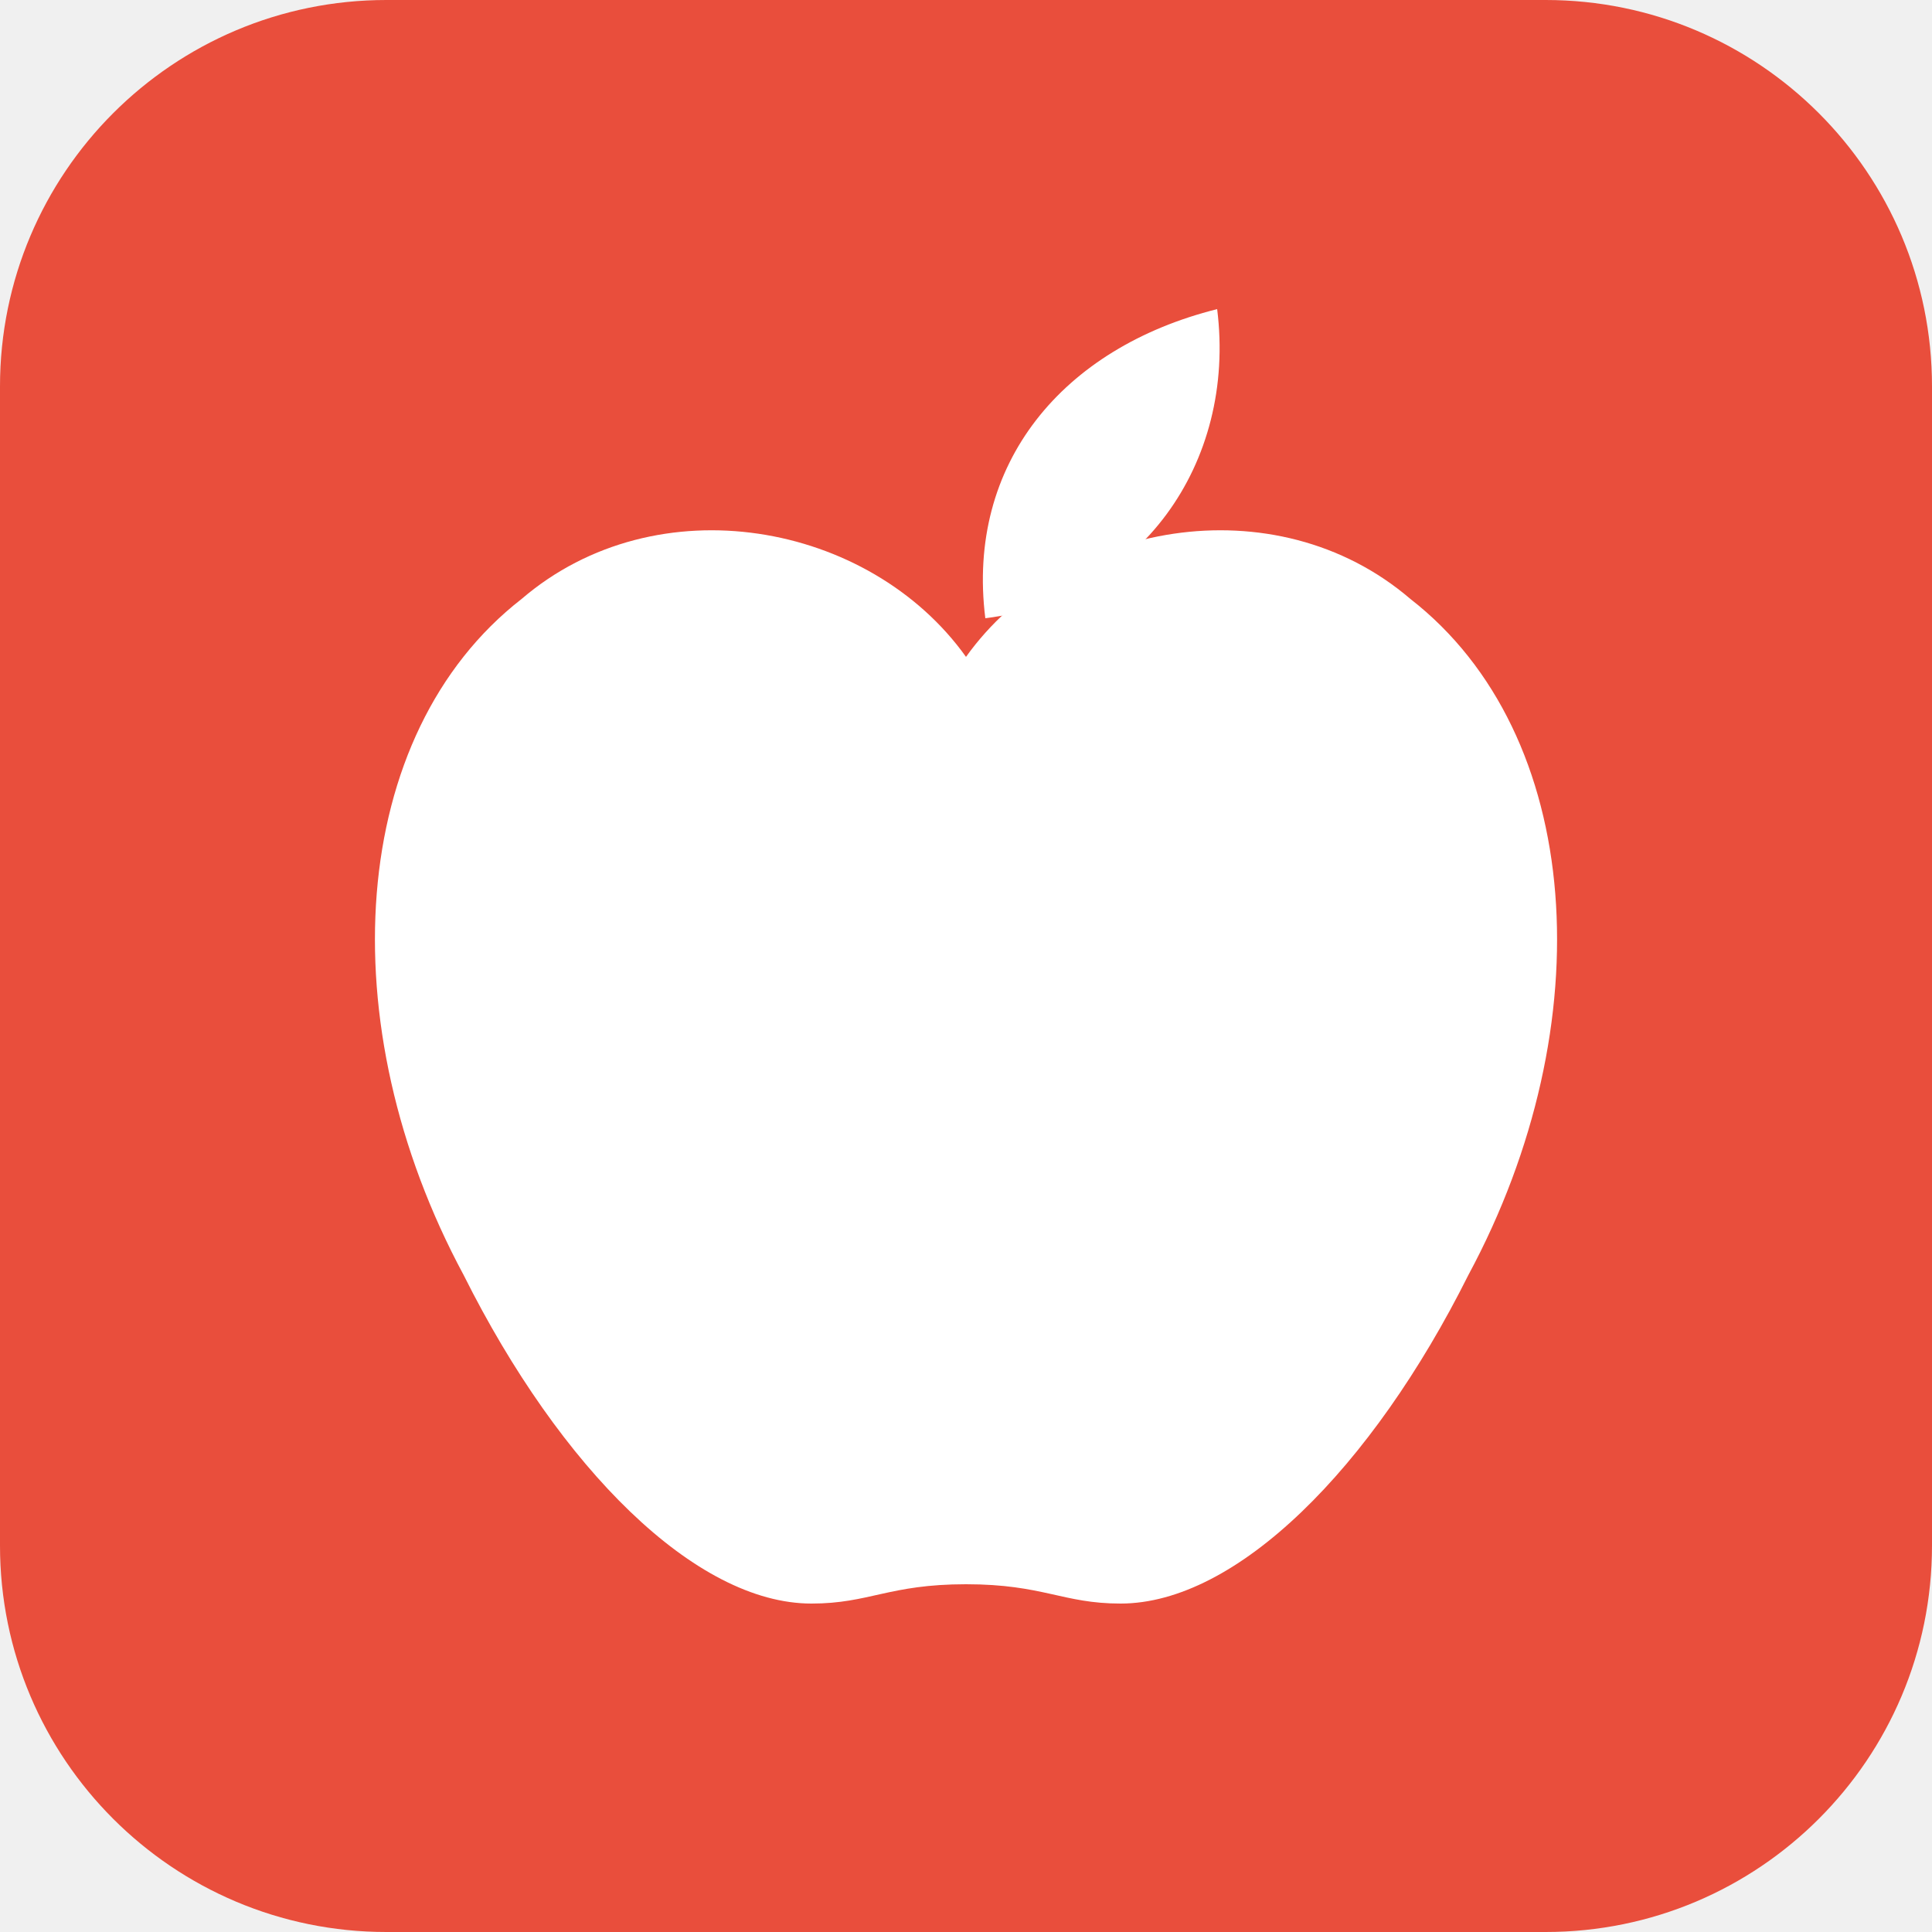
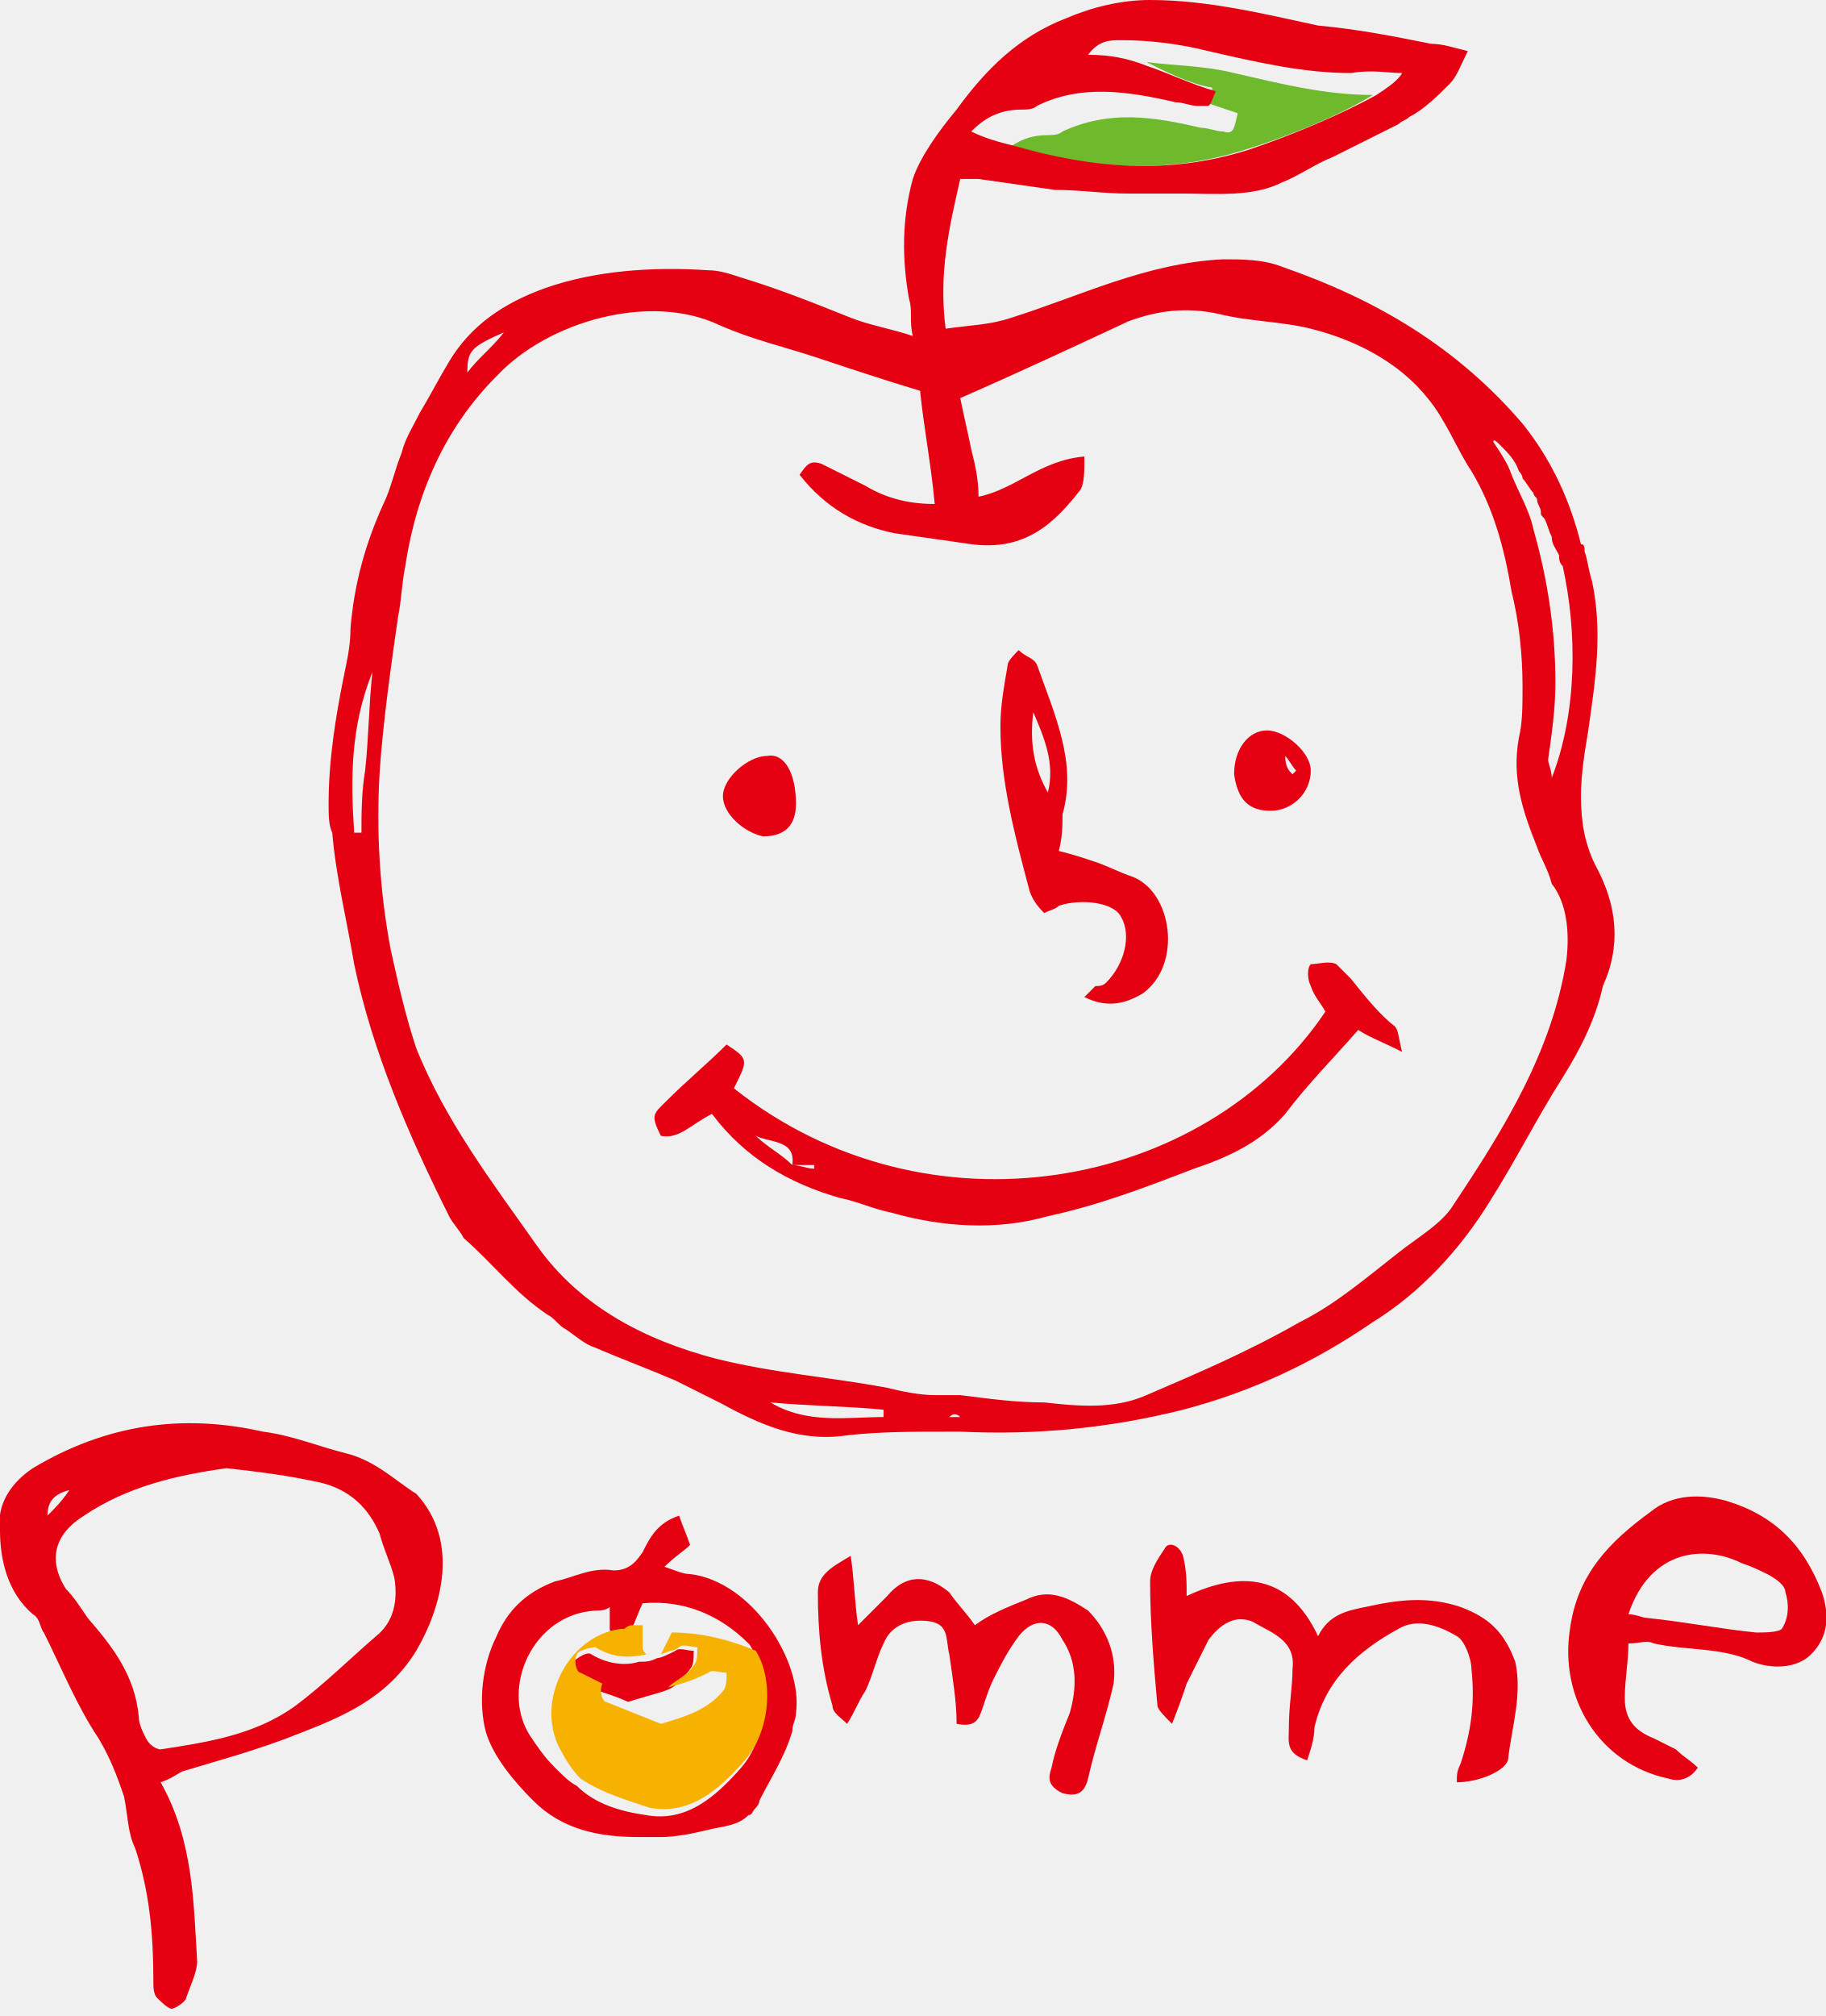
- <svg xmlns="http://www.w3.org/2000/svg" viewBox="0 0 100 100">
-   <rect width="100" height="100" rx="20" fill="#E94E3C" />
-   <path d="M50 34c-5-7-16-9-23-3-9 7-10 22-3 35 5 10 12 17 18 17 3 0 4-1 8-1s5 1 8 1c6 0 13-7 18-17 7-13 6-28-3-35-7-6-18-4-23 3z" fill="#ffffff" />
-   <path d="M51 32c-1-8 4-14 12-16 1 8-4 15-12 16z" fill="#ffffff" />
+ <svg xmlns="http://www.w3.org/2000/svg" viewBox="0 0 50 55.2" preserveAspectRatio="xMidYMid meet" focusable="false">
+   <path fill="#e50012" d="M34.8,22.2c0.6,0,1.1-0.5,1.1-1.1c0-0.5-0.7-1.1-1.2-1.1c-0.5,0-0.9,0.5-0.9,1.2C33.9,21.9,34.2,22.2,34.8,22.2z M35.2,20.7c0.1,0.1,0.2,0.3,0.3,0.4c0,0-0.1,0.1-0.1,0.1C35.3,21.1,35.2,21,35.2,20.7C35.1,20.8,35.1,20.8,35.2,20.7z" />
+   <path fill="#6fb92c" d="M33.5,3.6c-0.2,0-0.4-0.1-0.6-0.1c-1.3-0.3-2.5-0.5-3.8,0.1c-0.1,0.1-0.3,0.1-0.4,0.1c-0.4,0-0.7,0.1-1,0.3c2.1,0.6,4.2,0.8,6.4,0.1c1.3-0.4,2.7-1,3.5-1.5c-1.3,0-2.5-0.3-3.8-0.6c-0.8-0.2-1.6-0.2-2.4-0.3c0,0,0,0,0,0C32,2,32.6,2.3,33.2,2.4c0,0.2-0.1,0.4-0.2,0.4c0.3,0.1,0.6,0.2,0.9,0.3C33.8,3.5,33.8,3.7,33.5,3.6z" />
+   <path fill="#e50012" d="M28.6,25c0.2-0.1,0.3-0.1,0.4-0.2c0.6-0.2,1.5-0.1,1.7,0.3c0.3,0.5,0.1,1.3-0.4,1.8C30.2,27,30.1,27,30,27c-0.1,0.1-0.2,0.2-0.3,0.3c0.6,0.3,1.1,0.2,1.6-0.1c1.1-0.8,0.8-2.8-0.3-3.2c-0.3-0.1-0.7-0.3-1-0.4c-0.3-0.1-0.6-0.2-1-0.3c0.1-0.4,0.1-0.7,0.1-1c0.4-1.4-0.2-2.7-0.7-4.1c-0.1-0.2-0.3-0.2-0.5-0.4c-0.1,0.1-0.3,0.3-0.3,0.4c-0.1,0.6-0.2,1.1-0.2,1.7c0,1.5,0.4,3,0.8,4.5C28.3,24.7,28.5,24.9,28.6,25z M28.3,19.5c0.3,0.7,0.6,1.4,0.4,2.2C28.3,21,28.2,20.3,28.3,19.5z" />
+   <path fill="#e50012" d="M43.7,23.7c-0.3-0.6-0.4-1.2-0.4-1.9c0-0.6,0.1-1.2,0.2-1.8c0.2-1.4,0.4-2.7,0.1-4.1c-0.1-0.3-0.1-0.5-0.2-0.8c0-0.1,0-0.2-0.1-0.2c-0.3-1.2-0.8-2.3-1.6-3.3c-1.8-2.1-4-3.4-6.6-4.3c-0.5-0.2-1.1-0.2-1.6-0.2c-2.1,0.1-3.9,1-5.8,1.6c-0.6,0.2-1.1,0.2-1.8,0.3c-0.2-1.5,0.1-2.8,0.4-4.1c0.2,0,0.3,0,0.5,0c0.7,0.1,1.4,0.2,2.1,0.3c0.7,0,1.3,0.1,2,0.1c0.5,0,1,0,1.4,0c0,0,0.1,0,0.1,0c0.9,0,1.9,0.1,2.7-0.3c0.5-0.2,0.9-0.5,1.4-0.7c0.6-0.3,1.2-0.6,1.8-0.9c0.1-0.1,0.2-0.1,0.3-0.2c0.4-0.2,0.8-0.6,1.1-0.9c0.2-0.2,0.3-0.5,0.5-0.9c-0.4-0.1-0.7-0.2-1-0.2c-1-0.2-2-0.4-3.1-0.5C34.7,0.4,33.1,0,31.5,0c-0.8,0-1.6,0.2-2.3,0.5c-1.3,0.5-2.2,1.4-3,2.5c-0.5,0.6-1,1.3-1.2,1.9c-0.3,1.1-0.3,2.2-0.1,3.3c0.1,0.3,0,0.6,0.1,1c-0.6-0.2-1.2-0.3-1.7-0.5c-1-0.4-2-0.8-3-1.1c-0.3-0.1-0.6-0.2-0.9-0.2c-1.5-0.1-3.1,0-4.5,0.5c-1.1,0.4-2,1-2.6,2c-0.3,0.5-0.5,0.9-0.8,1.4c-0.2,0.4-0.4,0.7-0.5,1.1c-0.2,0.5-0.3,1-0.5,1.4c-0.5,1.1-0.8,2.2-0.9,3.4c0,0.5-0.1,0.9-0.2,1.4C9.2,19.6,9,20.8,9,22c0,0.3,0,0.6,0.1,0.8c0.1,1.2,0.4,2.4,0.6,3.6c0.5,2.4,1.5,4.7,2.6,6.9c0.1,0.2,0.3,0.4,0.4,0.6c0.8,0.7,1.4,1.5,2.3,2.1c0.2,0.1,0.3,0.3,0.5,0.4c0.3,0.2,0.5,0.4,0.8,0.5c0.7,0.3,1.5,0.6,2.2,0.9c0.4,0.2,0.8,0.4,1.2,0.6c1.1,0.6,2.2,1.1,3.5,0.9c0.9-0.1,1.8-0.1,2.7-0.1c0.1,0,0.3,0,0.4,0c2.1,0.1,4.1-0.1,6.1-0.6c1.9-0.5,3.6-1.3,5.2-2.4c1.3-0.8,2.4-2,3.2-3.3c0.7-1.1,1.3-2.3,2-3.4c0.5-0.8,0.9-1.6,1.1-2.5C44.4,25.9,44.3,24.8,43.7,23.7z M28,3c0.1,0,0.3,0,0.4-0.1c1.2-0.6,2.5-0.4,3.8-0.1c0.2,0,0.4,0.1,0.6,0.1c0.1,0,0.2,0,0.3,0c0.1-0.1,0.1-0.2,0.2-0.4C32.6,2.3,32,2,31.4,1.8c-0.5-0.2-1-0.3-1.6-0.3c0.3-0.4,0.6-0.4,0.9-0.4c0.8,0,1.6,0.1,2.4,0.3c1.3,0.3,2.6,0.6,3.9,0.6C37.6,1.9,38,2,38.4,2c-0.1,0.2-0.4,0.4-0.7,0.6c-0.9,0.5-2.3,1.1-3.5,1.5C32,4.8,29.9,4.6,27.8,4c-0.4-0.1-0.8-0.2-1.2-0.4C27,3.2,27.4,3,28,3z M41.1,12.2c0.2,0.2,0.4,0.4,0.5,0.7c0,0,0.1,0.1,0.1,0.2c0.1,0.1,0.2,0.3,0.3,0.4c0,0.1,0.1,0.1,0.1,0.2c0,0.1,0.1,0.2,0.1,0.3c0,0.1,0,0.1,0.1,0.2c0.1,0.2,0.1,0.3,0.2,0.5c0,0.2,0.1,0.3,0.2,0.5c0,0.1,0,0.2,0.1,0.3c0.4,1.8,0.4,4-0.3,5.8c0-0.2-0.1-0.4-0.1-0.5c0.1-0.7,0.2-1.4,0.2-2.1l0,0c0-1.4-0.2-2.8-0.6-4.2c-0.1-0.5-0.4-1-0.6-1.5c-0.1-0.3-0.3-0.6-0.5-0.9C40.9,12,41,12.1,41.1,12.2z M13.8,9.1c-0.3,0.4-0.7,0.7-1,1.1C12.8,9.6,12.9,9.5,13.8,9.1z M9.9,22.8c-0.1,0-0.1,0-0.2,0c-0.1-1.5-0.1-2.9,0.5-4.4c-0.1,0.9-0.1,1.8-0.2,2.7C9.9,21.7,9.9,22.3,9.9,22.8z M24.2,38.8c-1,0-2.1,0.2-3.1-0.4c1.1,0.1,2.1,0.1,3.1,0.2C24.2,38.7,24.2,38.8,24.2,38.8z M26.3,38.8c-0.1,0-0.2,0-0.3,0c0,0,0,0,0,0C26.1,38.7,26.2,38.7,26.3,38.8C26.3,38.7,26.3,38.8,26.3,38.8z M42.9,26.3c-0.4,2.5-1.7,4.6-3.1,6.7c-0.3,0.5-1,0.9-1.5,1.3c-0.9,0.7-1.7,1.4-2.7,1.9c-1.4,0.8-2.8,1.4-4.2,2c-0.9,0.4-1.9,0.3-2.8,0.2c-0.8,0-1.5-0.1-2.3-0.2c-0.1,0-0.2,0-0.3,0c-0.1,0-0.3,0-0.4,0c-0.4,0-0.9-0.1-1.3-0.2c-1.6-0.3-3.1-0.4-4.7-0.8c-1.9-0.5-3.7-1.4-4.9-3.1c-1.2-1.7-2.5-3.4-3.3-5.4c-0.3-0.9-0.5-1.8-0.7-2.7c-0.3-1.6-0.4-3.2-0.3-4.9c0.1-1.4,0.3-2.8,0.5-4.2c0.1-0.5,0.1-0.9,0.2-1.4c0.3-2,1.1-3.8,2.5-5.2c1.4-1.5,4.2-2.3,6.1-1.4c0.9,0.4,1.8,0.6,2.7,0.9c0.9,0.3,1.8,0.6,2.8,0.9c0.1,1,0.3,2,0.4,3.1c-0.8,0-1.4-0.2-1.9-0.5c-0.4-0.2-0.8-0.4-1.2-0.6c-0.3-0.1-0.4,0-0.6,0.3c0.7,0.9,1.6,1.4,2.6,1.6c0.7,0.1,1.4,0.2,2.1,0.3c1.5,0.2,2.3-0.6,3-1.5c0.1-0.2,0.1-0.5,0.1-0.9c-1.2,0.1-1.9,0.9-2.9,1.1c0-0.5-0.1-0.9-0.2-1.3c-0.1-0.5-0.2-0.9-0.3-1.4c1.6-0.7,3.1-1.4,4.6-2.1c0.8-0.3,1.6-0.4,2.5-0.2c0.8,0.2,1.7,0.2,2.5,0.4c1.2,0.3,2.4,0.9,3.2,1.9c0.5,0.6,0.8,1.4,1.2,2c0.6,1,0.9,2.1,1.1,3.3c0.2,0.8,0.3,1.7,0.3,2.6c0,0.5,0,1-0.1,1.4c-0.2,1.1,0.1,2,0.5,3c0.1,0.3,0.3,0.6,0.4,1C42.9,24.7,43,25.5,42.9,26.3z" />
+   <path fill="#e50012" d="M20.9,22.9c0.6,0,0.9-0.3,0.9-0.9c0-0.8-0.3-1.4-0.8-1.3c-0.5,0-1.2,0.6-1.2,1.1C19.8,22.3,20.4,22.8,20.9,22.9z" />
+   <path fill="#e50012" d="M37,26.8c-0.1-0.1-0.3-0.3-0.4-0.4c-0.2-0.1-0.5,0-0.7,0c-0.1,0.1-0.1,0.4,0,0.6c0.1,0.3,0.3,0.5,0.4,0.7c-3.3,4.9-10.9,6.3-16.2,2.1c0.4-0.8,0.4-0.8-0.2-1.2c-0.5,0.5-1.1,1-1.6,1.5c-0.4,0.4-0.5,0.4-0.2,1c0.5,0.1,0.8-0.3,1.4-0.6c0.9,1.2,2.1,1.9,3.5,2.3c0.5,0.1,0.9,0.3,1.4,0.4c1.4,0.4,2.9,0.5,4.3,0.1c1.4-0.3,2.7-0.8,4-1.3c0.9-0.3,1.8-0.7,2.5-1.5c0.6-0.8,1.3-1.5,2-2.3c0.3,0.2,0.6,0.3,1.2,0.6c-0.1-0.4-0.1-0.6-0.2-0.7C37.8,27.8,37.4,27.3,37,26.8z M20.7,31.1c0.4,0.2,1.1,0.1,1,0.8C21.4,31.6,21,31.4,20.7,31.1z M21.7,31.9c0.2,0,0.4,0,0.6,0c0,0,0,0.1,0,0.1C22.1,32,21.9,31.9,21.7,31.9z" />
+   <path fill="#e50012" d="M49.9,43.6c-0.5-1.3-1.3-2.1-2.6-2.5c-0.7-0.2-1.5-0.2-2.1,0.3c-1.1,0.8-2,1.7-2.2,3.2c-0.3,1.9,0.8,3.7,2.7,4.1c0.3,0.1,0.6,0,0.8-0.3c-0.2-0.2-0.4-0.3-0.6-0.5c-0.2-0.1-0.4-0.2-0.6-0.3c-0.5-0.2-0.8-0.5-0.8-1.1c0-0.5,0.1-1,0.1-1.5c0.3,0,0.5-0.1,0.7,0c0.9,0.2,1.9,0.1,2.7,0.5c0.5,0.2,1.2,0.2,1.6-0.2C50.1,44.8,50.1,44.2,49.9,43.6z M48.8,44.6c-0.1,0.1-0.5,0.1-0.7,0.1c-1-0.1-2-0.3-3-0.4c-0.1,0-0.3-0.1-0.5-0.1c0.6-1.8,2.1-1.9,3.1-1.4c0.3,0.1,0.5,0.2,0.7,0.3c0.2,0.1,0.5,0.3,0.5,0.5C49,43.9,49,44.3,48.8,44.6z" />
+   <path fill="#e50012" d="M40,44c-0.9-0.3-1.7-0.2-2.6,0c-0.5,0.1-1,0.2-1.3,0.8c-0.8-1.7-2.1-1.8-3.6-1.1c0-0.4,0-0.7-0.1-1.1c-0.1-0.3-0.4-0.4-0.5-0.2c-0.2,0.3-0.4,0.6-0.4,0.9c0,1.1,0.1,2.3,0.2,3.4c0,0.1,0.2,0.3,0.4,0.5c0.2-0.5,0.3-0.8,0.4-1.1c0.2-0.4,0.4-0.8,0.6-1.2c0.3-0.4,0.7-0.7,1.2-0.5c0.5,0.3,1.2,0.5,1.1,1.3c0,0.5-0.1,1-0.1,1.6c0,0.4-0.1,0.7,0.5,0.9c0.1-0.3,0.2-0.6,0.2-0.9c0.3-1.3,1.2-2.1,2.3-2.7c0.5-0.3,1.1-0.1,1.6,0.2c0.2,0.1,0.4,0.6,0.4,0.9c0.1,0.9,0,1.7-0.3,2.6c-0.1,0.2-0.1,0.3-0.1,0.5c0.6,0,1.3-0.3,1.4-0.6c0.1-0.9,0.4-1.8,0.2-2.7C41.2,44.7,40.8,44.3,40,44z" />
+   <path fill="#e50012" d="M28.1,43.8c-0.5,0.2-1,0.4-1.4,0.7c-0.2-0.3-0.5-0.6-0.7-0.9c-0.6-0.5-1.2-0.5-1.7,0.1c-0.2,0.2-0.4,0.4-0.8,0.8c-0.1-0.7-0.1-1.2-0.2-1.9c-0.5,0.3-0.9,0.5-0.9,1c0,1.1,0.1,2.1,0.4,3.1c0,0.2,0.2,0.3,0.4,0.5c0.2-0.3,0.3-0.6,0.5-0.9c0.2-0.4,0.3-0.9,0.5-1.3c0.2-0.5,0.7-0.7,1.3-0.6c0.5,0.1,0.4,0.5,0.5,0.9c0.1,0.7,0.2,1.3,0.2,1.9c0.5,0.1,0.6-0.1,0.7-0.4c0.1-0.3,0.2-0.6,0.3-0.8c0.2-0.4,0.4-0.8,0.7-1.2c0.4-0.5,0.9-0.5,1.2,0.1c0.4,0.6,0.4,1.3,0.2,2c-0.2,0.5-0.4,1-0.5,1.5c-0.1,0.3-0.1,0.5,0.3,0.7c0.4,0.1,0.6,0,0.7-0.4c0.2-0.9,0.5-1.7,0.7-2.6c0.1-0.8-0.2-1.5-0.7-2C29.2,43.7,28.7,43.5,28.1,43.8z" />
+   <path fill="#e50012" d="M9.5,39.8c-0.8-0.2-1.5-0.5-2.3-0.6C5,38.7,2.9,39,0.9,40.2c-0.6,0.4-1,1-0.9,1.7c0,0.8,0.2,1.7,0.9,2.3c0.2,0.1,0.2,0.4,0.3,0.5c0.5,1,0.9,2,1.5,2.9c0.3,0.5,0.5,1,0.7,1.6c0.1,0.5,0.1,1,0.3,1.4c0.4,1.2,0.5,2.4,0.5,3.6c0,0.2,0,0.4,0.1,0.5c0.1,0.1,0.3,0.3,0.4,0.3s0.4-0.2,0.4-0.3c0.1-0.3,0.3-0.7,0.3-1c-0.1-1.6-0.1-3.3-1-4.9c0.3-0.1,0.4-0.2,0.6-0.3c1-0.3,2.1-0.6,3.1-1c1.3-0.5,2.5-1,3.3-2.3c0.7-1.2,1.2-3,0-4.3C10.9,40.6,10.3,40,9.5,39.8z M1.9,40.8c-0.2,0.3-0.4,0.5-0.6,0.7C1.3,41.1,1.5,40.9,1.9,40.8z M10.3,44.8c-0.7,0.6-1.4,1.3-2.2,1.9c-1.1,0.8-2.4,1-3.7,1.2c-0.1,0-0.3-0.1-0.4-0.3c-0.1-0.2-0.2-0.4-0.2-0.6c-0.1-1.1-0.7-1.9-1.4-2.7C2.2,44,2,43.7,1.8,43.5c-0.5-0.8-0.3-1.5,0.5-2c1.2-0.8,2.5-1.1,3.9-1.3c0.9,0.1,1.7,0.2,2.6,0.4c0.8,0.2,1.3,0.7,1.6,1.4c0.1,0.4,0.3,0.8,0.4,1.2C10.9,43.8,10.8,44.4,10.3,44.8z" />
+   <path fill="#e50012" d="M16.2,45.3c-0.1-0.1-0.4,0.1-0.5,0.2c0,0.1,0,0.4,0.1,0.5c0.2,0.1,0.4,0.2,0.6,0.3c0.3,0.1,0.6,0.2,0.8,0.3c0.3-0.1,0.7-0.2,1-0.3c0.3-0.1,0.5-0.3,0.7-0.6c0.1-0.1,0.1-0.3,0.1-0.5c-0.2,0-0.4-0.1-0.5,0c-0.2,0.1-0.4,0.2-0.5,0.2c-0.2,0.1-0.3,0.1-0.5,0.1C17.2,45.6,16.7,45.6,16.2,45.3z" />
+   <path fill="#e50012" d="M18.9,43.1c-0.2,0-0.4-0.1-0.7-0.2c0.3-0.3,0.5-0.4,0.7-0.6c-0.1-0.3-0.2-0.5-0.3-0.8c-0.6,0.2-0.8,0.6-1,1c-0.2,0.3-0.4,0.5-0.8,0.5c-0.6-0.1-1.1,0.2-1.6,0.3c-0.8,0.3-1.3,0.8-1.6,1.5c-0.4,0.8-0.5,1.8-0.3,2.6c0.2,0.7,0.8,1.4,1.3,1.9c0.8,0.8,1.8,1,2.9,1c0.2,0,0.4,0,0.6,0c0.4,0,0.9-0.1,1.3-0.2c0.4-0.1,0.8-0.1,1.1-0.4c0.1,0,0.1-0.1,0.2-0.2c0,0,0.1-0.1,0.1-0.2c0.3-0.6,0.7-1.2,0.9-1.9c0-0.2,0.1-0.3,0.1-0.5C22,45.5,20.6,43.3,18.9,43.1z M20.3,48.4c-0.7,0.8-1.5,1.5-2.6,1.3c-0.7-0.1-1.4-0.3-1.9-0.8c-0.2-0.1-0.4-0.3-0.6-0.5c-0.3-0.3-0.5-0.6-0.7-0.9c-0.8-1.3,0.1-3.3,1.8-3.4c0.1,0,0.3,0,0.4-0.1c0,0.2,0,0.4,0,0.6c0,0.1,0.1,0.2,0.2,0.2c0,0,0,0,0.1,0c0.1,0,0.1,0,0.2-0.1c0,0,0.1-0.1,0.1-0.1c0.1-0.2,0.2-0.5,0.3-0.7c1.1-0.1,2.1,0.3,2.9,1.1c0.1,0.1,0.1,0.2,0.2,0.3C21.1,46.2,21,47.6,20.3,48.4z" />
+   <path fill="#f7b100" d="M18.4,44.7c-0.1,0.2-0.2,0.4-0.3,0.6c0.2-0.1,0.4-0.1,0.5-0.2c0.1-0.1,0.3,0,0.5,0c0,0.2,0,0.4-0.1,0.5c-0.2,0.3-0.5,0.4-0.7,0.6c0.4-0.1,0.7-0.2,1.1-0.4c0.1-0.1,0.3,0,0.5,0c0,0.2,0,0.4-0.1,0.5c-0.4,0.5-1,0.7-1.7,0.9c-0.5-0.2-1-0.4-1.5-0.6c-0.1,0-0.2-0.3-0.1-0.5c-0.2-0.1-0.4-0.2-0.6-0.3c-0.1,0-0.2-0.3-0.1-0.5c0-0.1,0.4-0.2,0.5-0.2c0.5,0.3,0.9,0.3,1.4,0.2c0,0-0.1-0.1-0.1-0.2c0-0.2,0-0.4,0-0.6c-0.1,0-0.2,0-0.3,0c-0.1,0-0.2,0.1-0.2,0.1c0,0,0,0-0.1,0c-1.5,0.2-2.4,2.1-1.6,3.4c0.1,0.2,0.3,0.5,0.5,0.7c0.6,0.4,1.3,0.6,1.9,0.8c1.1,0.2,1.9-0.5,2.6-1.3c0.7-0.8,0.8-2.2,0.3-3C20,44.9,19.2,44.7,18.4,44.7z" />
</svg>
